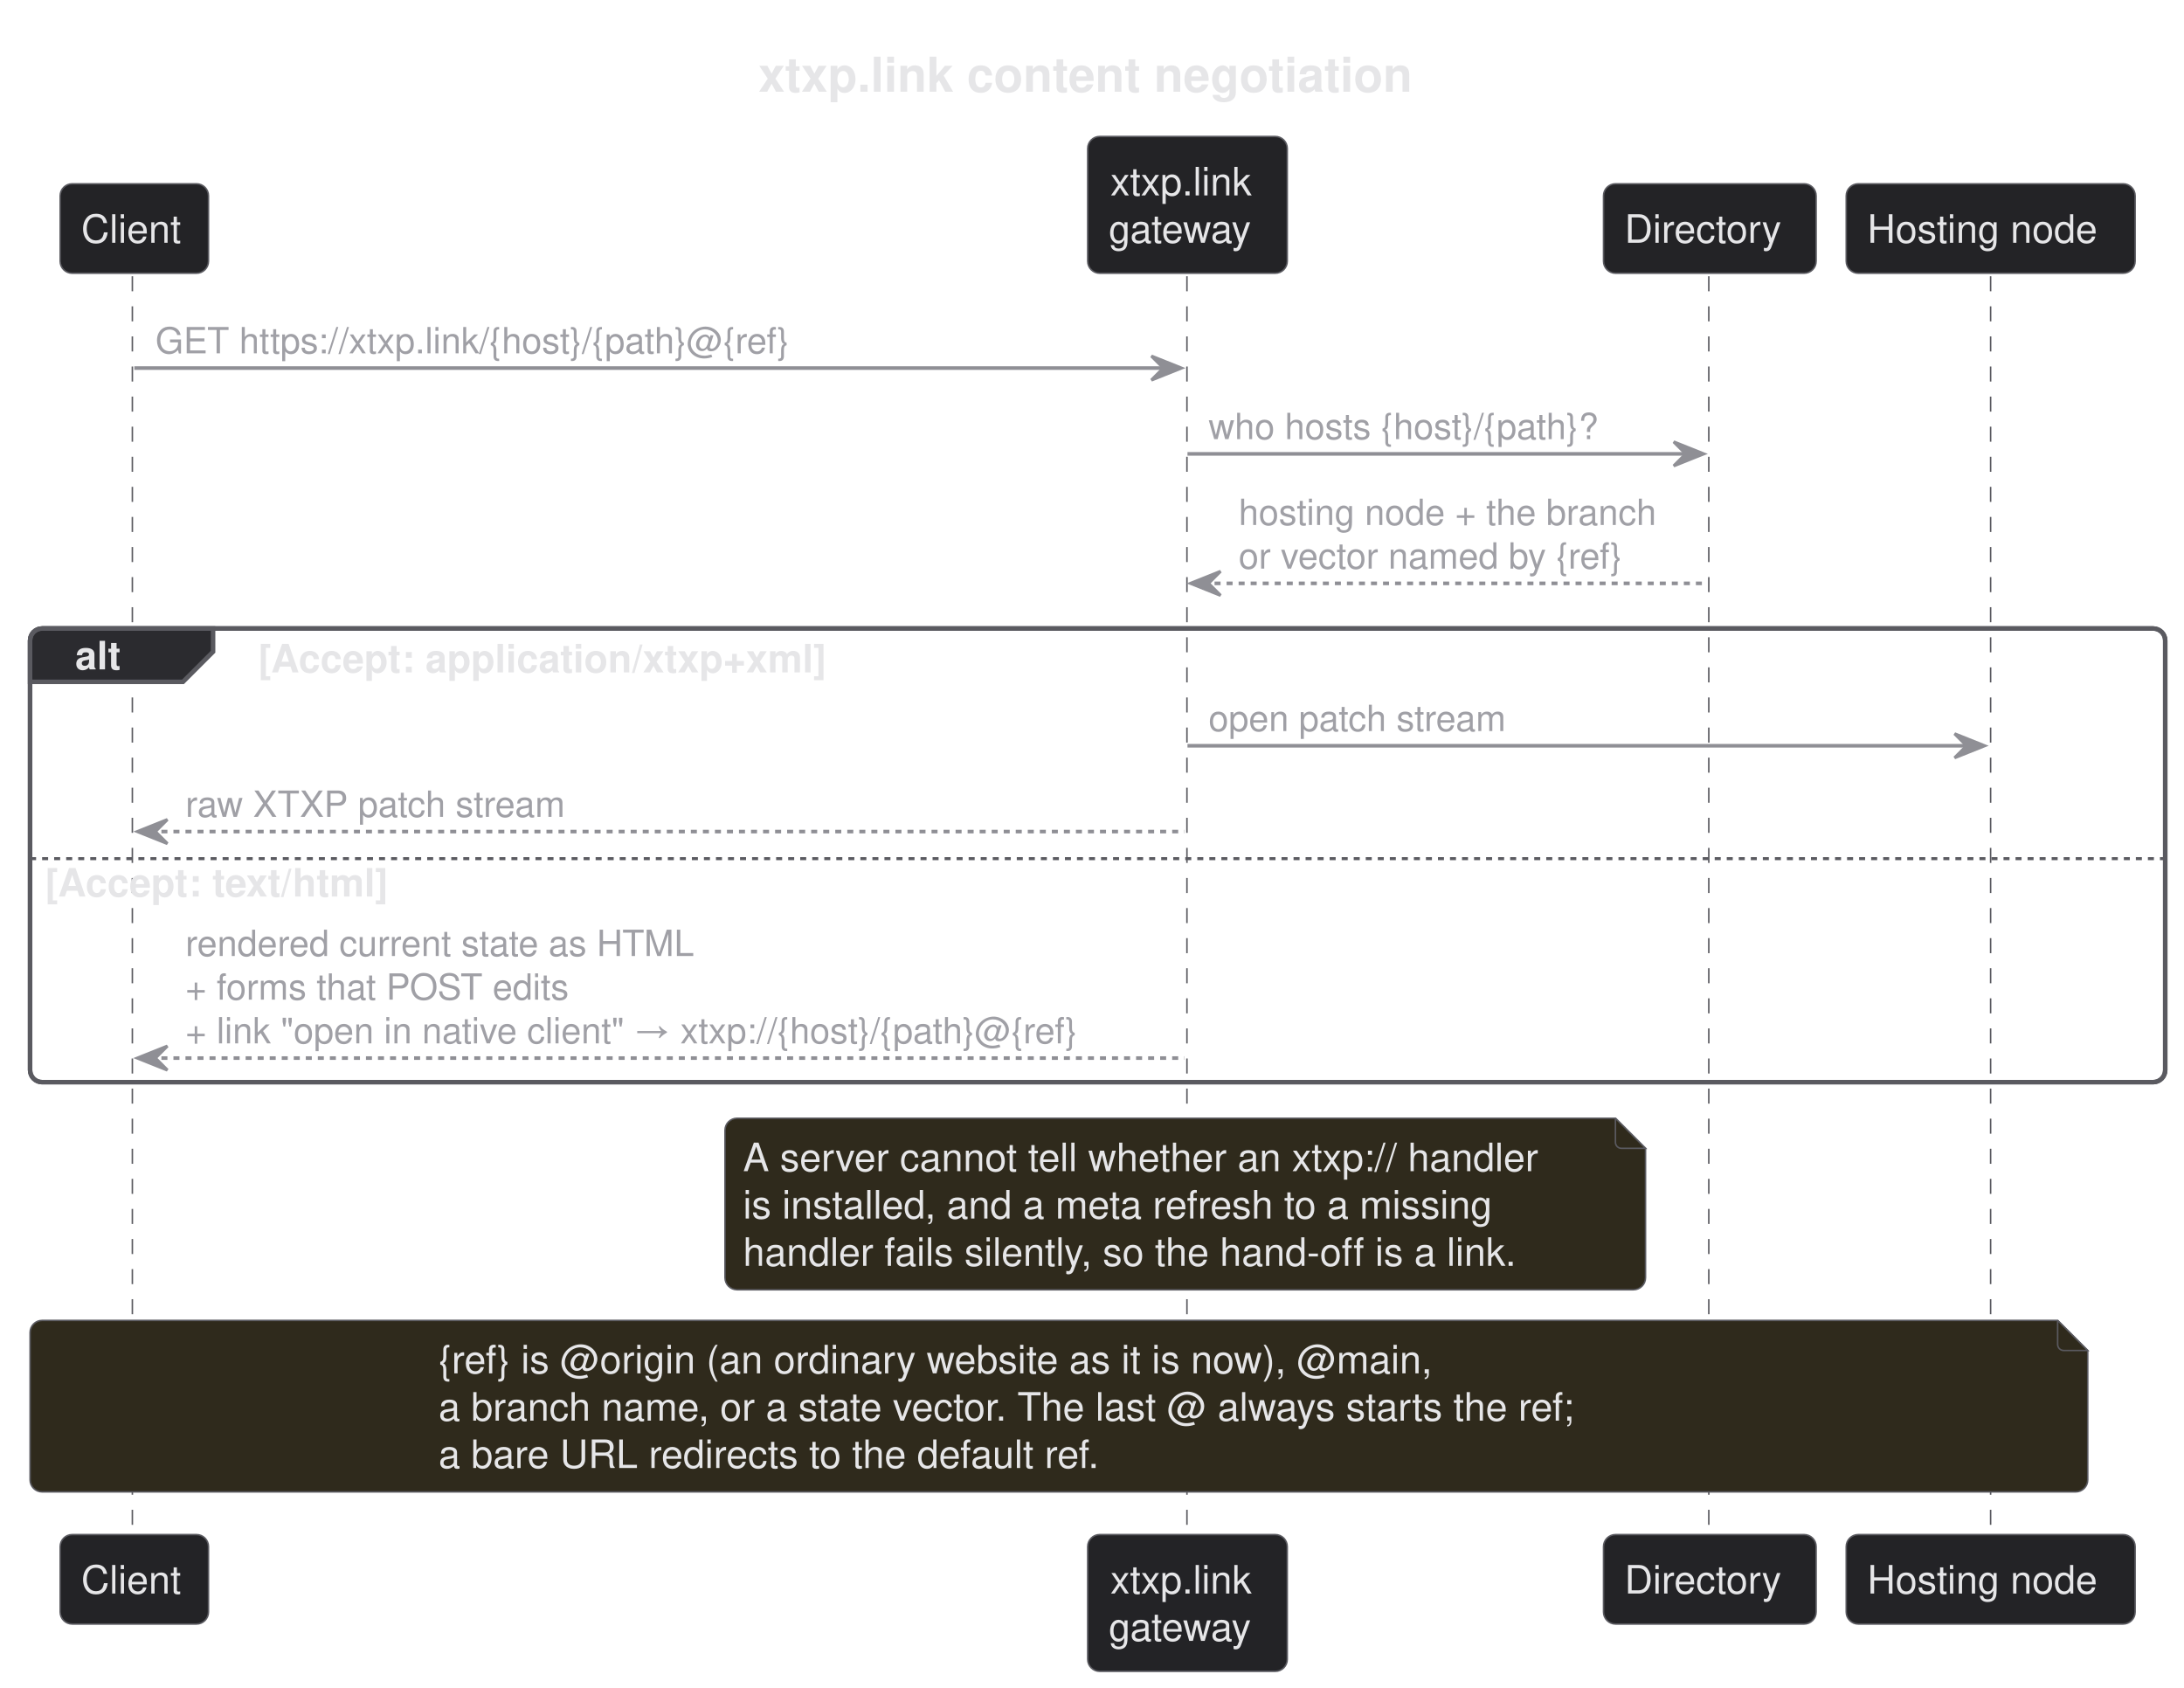
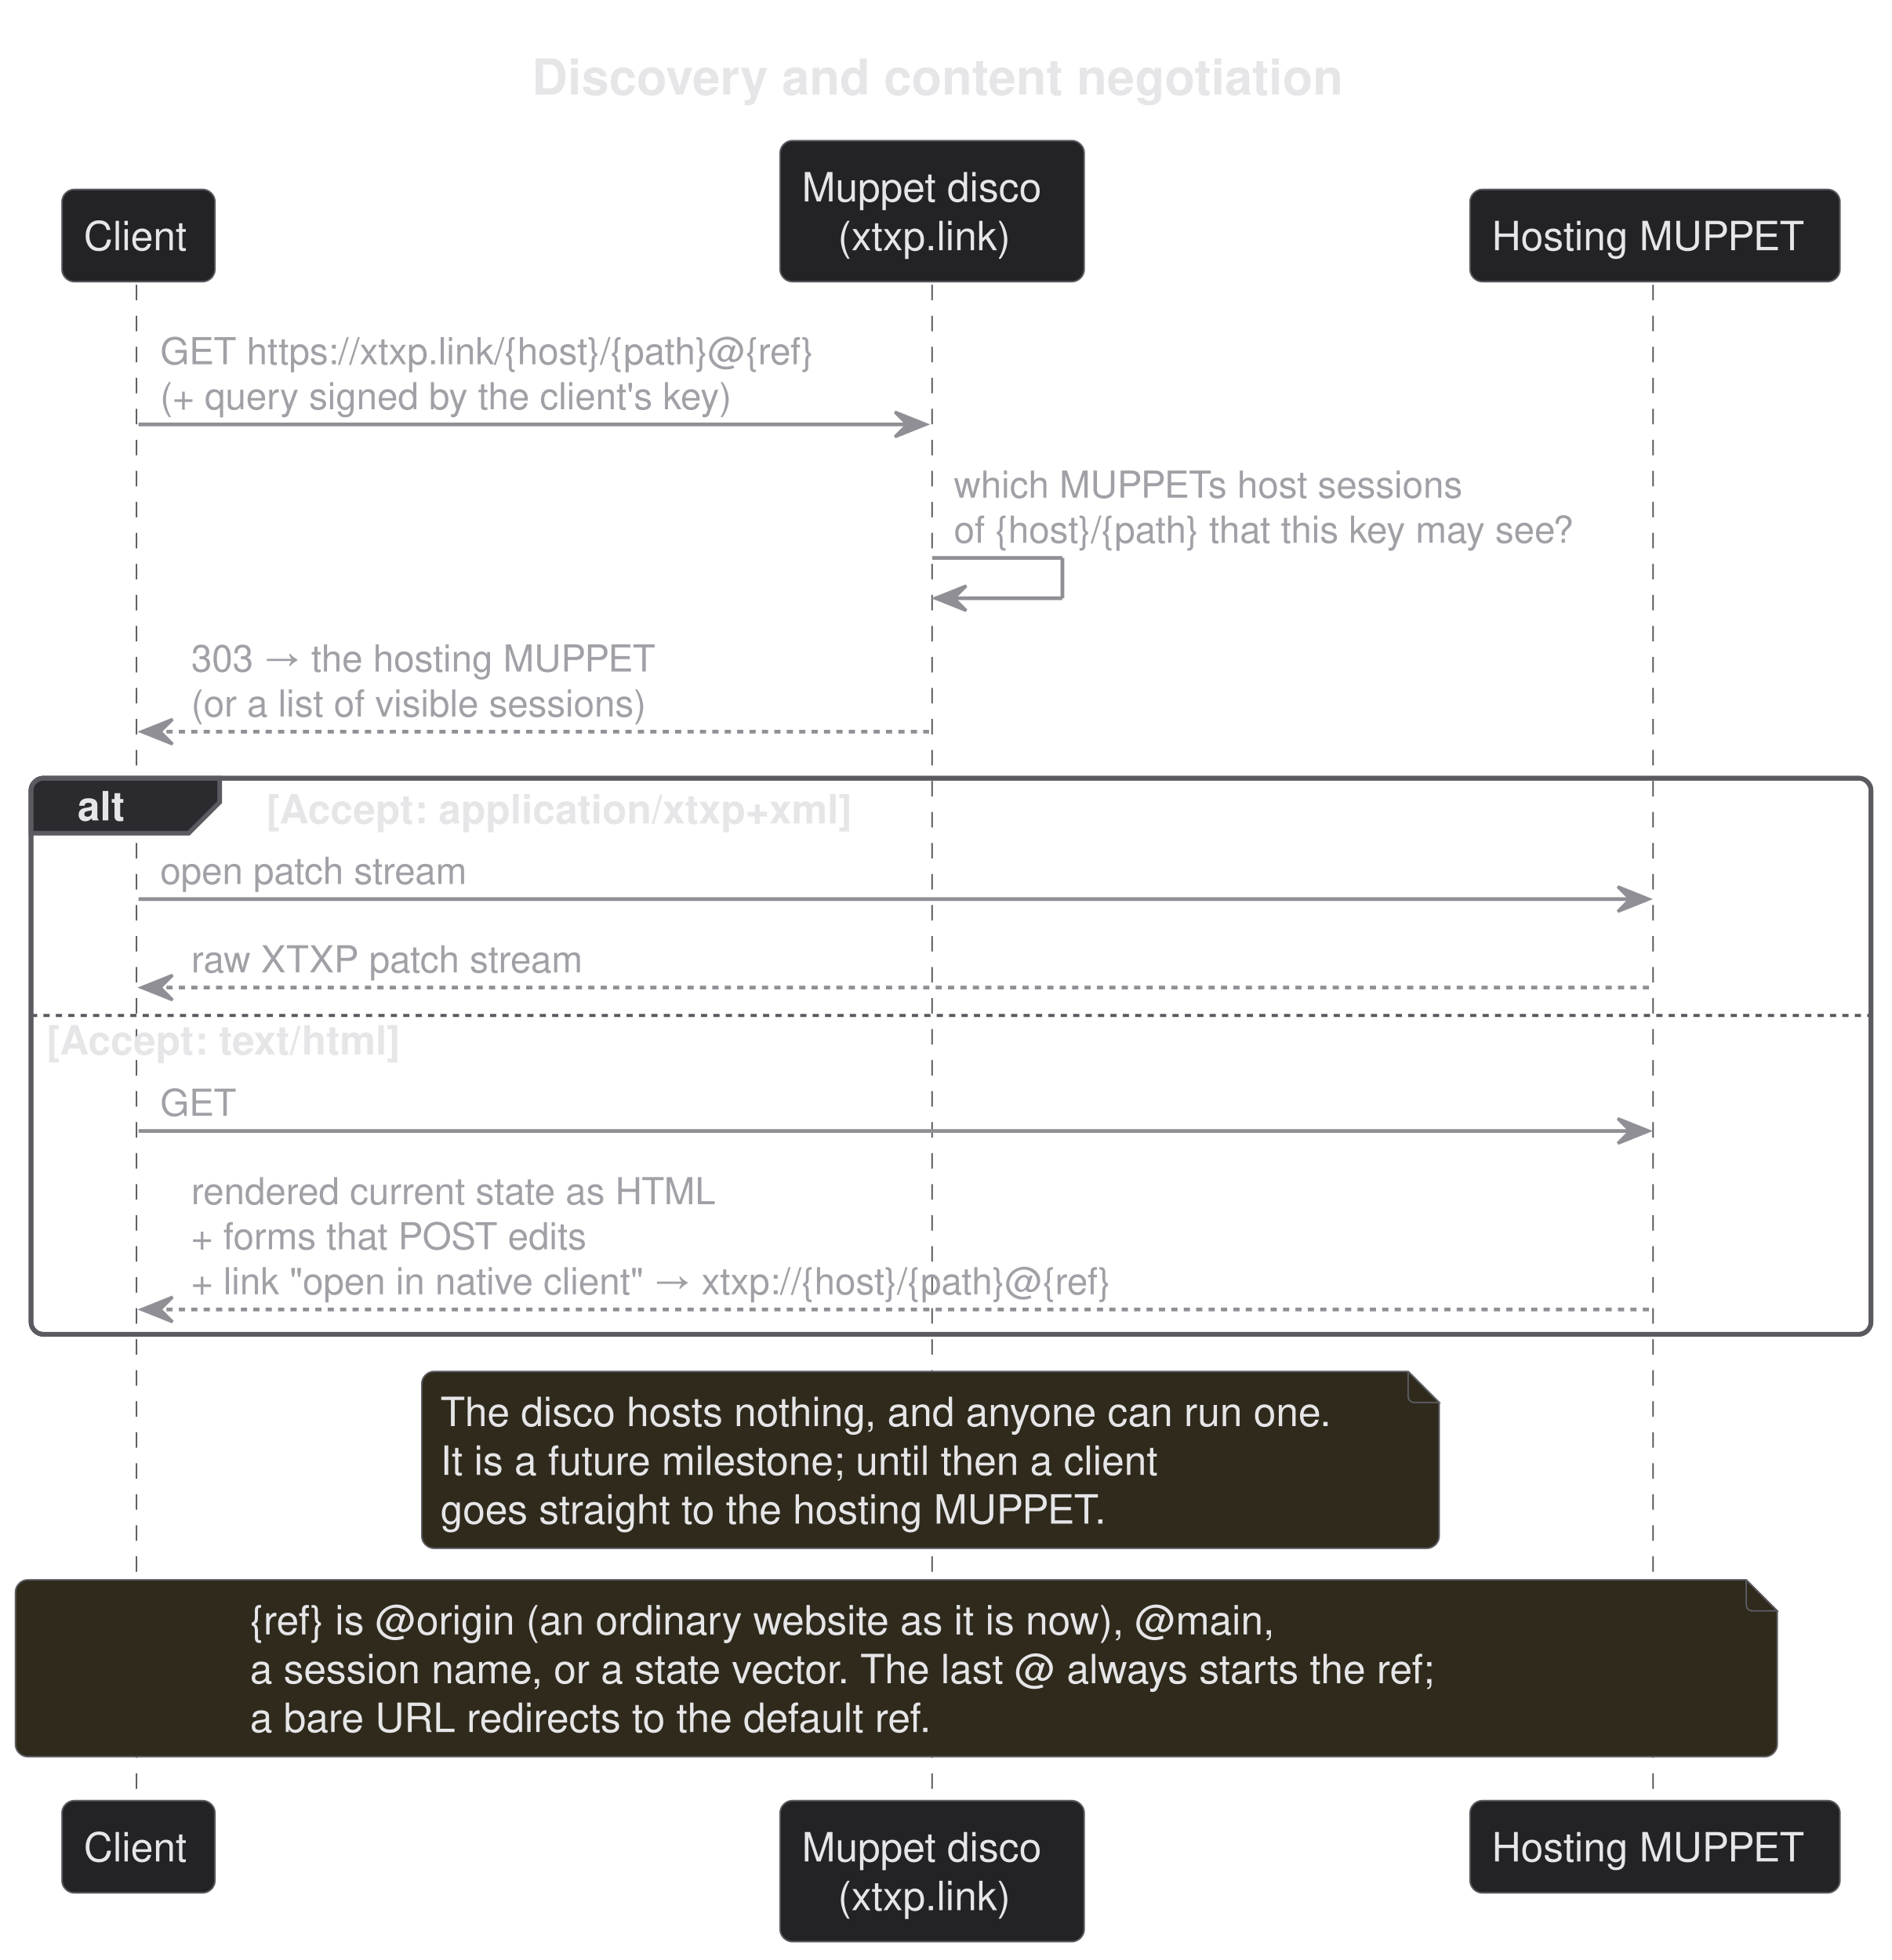
- <svg xmlns="http://www.w3.org/2000/svg" contentStyleType="text/css" data-diagram-type="SEQUENCE" height="561px" preserveAspectRatio="none" style="width:726px;height:561px;" version="1.1" viewBox="0 0 726 561" width="726px" zoomAndPan="magnify">
+ <svg xmlns="http://www.w3.org/2000/svg" contentStyleType="text/css" data-diagram-type="SEQUENCE" height="632px" preserveAspectRatio="none" style="width:610px;height:632px;" version="1.1" viewBox="0 0 610 632" width="610px" zoomAndPan="magnify">
  <defs />
  <g>
-     <text fill="#E6E6E8" font-family="Helvetica" font-size="16" font-weight="bold" lengthAdjust="spacing" textLength="224.609" x="252.074" y="30.5">xtxp.link content negotiation</text>
-     <rect fill="none" height="150.786" rx="4" ry="4" style="stroke:#5A5A60;stroke-width:1.5;" width="709.758" x="10" y="208.897" />
+     <text fill="#E6E6E8" font-family="Helvetica" font-size="16" font-weight="bold" lengthAdjust="spacing" textLength="269.32" x="171.452" y="30.5">Discovery and content negotiation</text>
+     <rect fill="none" height="179.306" rx="4" ry="4" style="stroke:#5A5A60;stroke-width:1.5;" width="593.225" x="10" y="250.935" />
    <g>
-       <rect fill="#000000" fill-opacity="0" height="419.241" width="8" x="40.653" y="91.818" />
-       <line style="stroke:#5A5A60;stroke-width:0.5;stroke-dasharray:5,5;" x1="44" x2="44" y1="91.818" y2="511.06" />
+       <rect fill="#000000" fill-opacity="0" height="489.8" width="8" x="40.653" y="91.818" />
+       <line style="stroke:#5A5A60;stroke-width:0.5;stroke-dasharray:5,5;" x1="44" x2="44" y1="91.818" y2="581.618" />
    </g>
    <g>
-       <rect fill="#000000" fill-opacity="0" height="419.241" width="8" x="390.739" y="91.818" />
-       <line style="stroke:#5A5A60;stroke-width:0.5;stroke-dasharray:5,5;" x1="394.564" x2="394.564" y1="91.818" y2="511.06" />
+       <rect fill="#000000" fill-opacity="0" height="489.8" width="8" x="296.538" y="91.818" />
+       <line style="stroke:#5A5A60;stroke-width:0.5;stroke-dasharray:5,5;" x1="300.522" x2="300.522" y1="91.818" y2="581.618" />
    </g>
    <g>
-       <rect fill="#000000" fill-opacity="0" height="419.241" width="8" x="564.375" y="91.818" />
-       <line style="stroke:#5A5A60;stroke-width:0.5;stroke-dasharray:5,5;" x1="568.036" x2="568.036" y1="91.818" y2="511.06" />
-     </g>
-     <g>
-       <rect fill="#000000" fill-opacity="0" height="419.241" width="8" x="657.736" y="91.818" />
-       <line style="stroke:#5A5A60;stroke-width:0.5;stroke-dasharray:5,5;" x1="661.715" x2="661.715" y1="91.818" y2="511.06" />
+       <rect fill="#000000" fill-opacity="0" height="489.8" width="8" x="529.596" y="91.818" />
+       <line style="stroke:#5A5A60;stroke-width:0.5;stroke-dasharray:5,5;" x1="532.968" x2="532.968" y1="91.818" y2="581.618" />
    </g>
    <g class="participant participant-head" data-participant="c">
      <rect fill="#232326" height="29.73" rx="4" ry="4" style="stroke:#5A5A60;stroke-width:0.5;" width="49.306" x="20" y="61.089" />
      <text fill="#E6E6E8" font-family="Helvetica" font-size="13" lengthAdjust="spacing" textLength="35.306" x="27" y="80.683">Client</text>
    </g>
    <g class="participant participant-tail" data-participant="c">
-       <rect fill="#232326" height="29.73" rx="4" ry="4" style="stroke:#5A5A60;stroke-width:0.5;" width="49.306" x="20" y="510.06" />
-       <text fill="#E6E6E8" font-family="Helvetica" font-size="13" lengthAdjust="spacing" textLength="35.306" x="27" y="529.653">Client</text>
+       <rect fill="#232326" height="29.73" rx="4" ry="4" style="stroke:#5A5A60;stroke-width:0.5;" width="49.306" x="20" y="580.618" />
+       <text fill="#E6E6E8" font-family="Helvetica" font-size="13" lengthAdjust="spacing" textLength="35.306" x="27" y="600.212">Client</text>
    </g>
    <g class="participant participant-head" data-participant="gw">
-       <rect fill="#232326" height="45.459" rx="4" ry="4" style="stroke:#5A5A60;stroke-width:0.5;" width="66.349" x="361.564" y="45.359" />
-       <text fill="#E6E6E8" font-family="Helvetica" font-size="13" lengthAdjust="spacing" textLength="51.264" x="369.107" y="64.953">xtxp.link</text>
-       <text fill="#E6E6E8" font-family="Helvetica" font-size="13" lengthAdjust="spacing" textLength="52.349" x="368.564" y="80.683">gateway</text>
+       <rect fill="#232326" height="45.459" rx="4" ry="4" style="stroke:#5A5A60;stroke-width:0.5;" width="98.03" x="251.523" y="45.359" />
+       <text fill="#E6E6E8" font-family="Helvetica" font-size="13" lengthAdjust="spacing" textLength="84.03" x="258.522" y="64.953">Muppet disco</text>
+       <text fill="#E6E6E8" font-family="Helvetica" font-size="13" lengthAdjust="spacing" textLength="60.747" x="270.164" y="80.683">(xtxp.link)</text>
    </g>
    <g class="participant participant-tail" data-participant="gw">
-       <rect fill="#232326" height="45.459" rx="4" ry="4" style="stroke:#5A5A60;stroke-width:0.5;" width="66.349" x="361.564" y="510.06" />
-       <text fill="#E6E6E8" font-family="Helvetica" font-size="13" lengthAdjust="spacing" textLength="51.264" x="369.107" y="529.653">xtxp.link</text>
-       <text fill="#E6E6E8" font-family="Helvetica" font-size="13" lengthAdjust="spacing" textLength="52.349" x="368.564" y="545.383">gateway</text>
-     </g>
-     <g class="participant participant-head" data-participant="dir">
-       <rect fill="#232326" height="29.73" rx="4" ry="4" style="stroke:#5A5A60;stroke-width:0.5;" width="70.678" x="533.036" y="61.089" />
-       <text fill="#E6E6E8" font-family="Helvetica" font-size="13" lengthAdjust="spacing" textLength="56.678" x="540.036" y="80.683">Directory</text>
-     </g>
-     <g class="participant participant-tail" data-participant="dir">
-       <rect fill="#232326" height="29.73" rx="4" ry="4" style="stroke:#5A5A60;stroke-width:0.5;" width="70.678" x="533.036" y="510.06" />
-       <text fill="#E6E6E8" font-family="Helvetica" font-size="13" lengthAdjust="spacing" textLength="56.678" x="540.036" y="529.653">Directory</text>
+       <rect fill="#232326" height="45.459" rx="4" ry="4" style="stroke:#5A5A60;stroke-width:0.5;" width="98.03" x="251.523" y="580.618" />
+       <text fill="#E6E6E8" font-family="Helvetica" font-size="13" lengthAdjust="spacing" textLength="84.03" x="258.522" y="600.212">Muppet disco</text>
+       <text fill="#E6E6E8" font-family="Helvetica" font-size="13" lengthAdjust="spacing" textLength="60.747" x="270.164" y="615.941">(xtxp.link)</text>
    </g>
    <g class="participant participant-head" data-participant="node">
-       <rect fill="#232326" height="29.73" rx="4" ry="4" style="stroke:#5A5A60;stroke-width:0.5;" width="96.043" x="613.715" y="61.089" />
-       <text fill="#E6E6E8" font-family="Helvetica" font-size="13" lengthAdjust="spacing" textLength="82.043" x="620.715" y="80.683">Hosting node</text>
+       <rect fill="#232326" height="29.73" rx="4" ry="4" style="stroke:#5A5A60;stroke-width:0.5;" width="119.257" x="473.968" y="61.089" />
+       <text fill="#E6E6E8" font-family="Helvetica" font-size="13" lengthAdjust="spacing" textLength="105.257" x="480.968" y="80.683">Hosting MUPPET</text>
    </g>
    <g class="participant participant-tail" data-participant="node">
-       <rect fill="#232326" height="29.73" rx="4" ry="4" style="stroke:#5A5A60;stroke-width:0.5;" width="96.043" x="613.715" y="510.06" />
-       <text fill="#E6E6E8" font-family="Helvetica" font-size="13" lengthAdjust="spacing" textLength="82.043" x="620.715" y="529.653">Hosting node</text>
+       <rect fill="#232326" height="29.73" rx="4" ry="4" style="stroke:#5A5A60;stroke-width:0.5;" width="119.257" x="473.968" y="580.618" />
+       <text fill="#E6E6E8" font-family="Helvetica" font-size="13" lengthAdjust="spacing" textLength="105.257" x="480.968" y="600.212">Hosting MUPPET</text>
    </g>
    <g class="message" data-participant-1="c" data-participant-2="gw">
-       <polygon fill="#8F8F95" points="382.739,118.338,392.739,122.338,382.739,126.338,386.739,122.338" style="stroke:#8F8F95;stroke-width:1;" />
-       <line style="stroke:#8F8F95;stroke-width:1.2;" x1="44.653" x2="388.739" y1="122.338" y2="122.338" />
+       <polygon fill="#8F8F95" points="288.538,132.857,298.538,136.857,288.538,140.857,292.538,136.857" style="stroke:#8F8F95;stroke-width:1;" />
+       <line style="stroke:#8F8F95;stroke-width:1.2;" x1="44.653" x2="294.538" y1="136.857" y2="136.857" />
      <text fill="#A0A0A6" font-family="Helvetica" font-size="12" lengthAdjust="spacing" textLength="231.885" x="51.653" y="117.443">GET https://xtxp.link/{host}/{path}@{ref}</text>
+       <text fill="#A0A0A6" font-family="Helvetica" font-size="12" lengthAdjust="spacing" textLength="200.725" x="51.653" y="131.963">(+ query signed by the client's key)</text>
    </g>
-     <g class="message" data-participant-1="gw" data-participant-2="dir">
-       <polygon fill="#8F8F95" points="556.375,146.857,566.375,150.857,556.375,154.857,560.375,150.857" style="stroke:#8F8F95;stroke-width:1;" />
-       <line style="stroke:#8F8F95;stroke-width:1.2;" x1="394.739" x2="562.375" y1="150.857" y2="150.857" />
-       <text fill="#A0A0A6" font-family="Helvetica" font-size="12" lengthAdjust="spacing" textLength="142.324" x="401.739" y="145.963">who hosts {host}/{path}?</text>
-     </g>
-     <g class="message" data-participant-1="dir" data-participant-2="gw">
-       <polygon fill="#8F8F95" points="405.739,189.897,395.739,193.897,405.739,197.897,401.739,193.897" style="stroke:#8F8F95;stroke-width:1;" />
-       <line style="stroke:#8F8F95;stroke-width:1.2;stroke-dasharray:2,2;" x1="399.739" x2="567.375" y1="193.897" y2="193.897" />
-       <text fill="#A0A0A6" font-family="Helvetica" font-size="12" lengthAdjust="spacing" textLength="149.637" x="411.739" y="174.482">hosting node + the branch</text>
-       <text fill="#A0A0A6" font-family="Helvetica" font-size="12" lengthAdjust="spacing" textLength="140.408" x="411.739" y="189.002">or vector named by {ref}</text>
-     </g>
-     <path d="M14,208.897 L70.831,208.897 L70.831,216.626 L60.831,226.626 L10,226.626 L10,212.897 A4,4 0 0 1 14,208.897" fill="#2B2B2F" style="stroke:#5A5A60;stroke-width:1.5;" />
-     <rect fill="none" height="150.786" rx="4" ry="4" style="stroke:#5A5A60;stroke-width:1.5;" width="709.758" x="10" y="208.897" />
-     <text fill="#E6E6E8" font-family="Helvetica" font-size="13" font-weight="bold" lengthAdjust="spacing" textLength="15.831" x="25" y="222.49">alt</text>
-     <text fill="#E6E6E8" font-family="Helvetica" font-size="13" font-weight="bold" lengthAdjust="spacing" textLength="198.288" x="85.831" y="223.49">[Accept: application/xtxp+xml]</text>
-     <g class="message" data-participant-1="gw" data-participant-2="node">
-       <polygon fill="#8F8F95" points="649.736,243.875,659.736,247.875,649.736,251.875,653.736,247.875" style="stroke:#8F8F95;stroke-width:1;" />
-       <line style="stroke:#8F8F95;stroke-width:1.2;" x1="394.739" x2="655.736" y1="247.875" y2="247.875" />
-       <text fill="#A0A0A6" font-family="Helvetica" font-size="12" lengthAdjust="spacing" textLength="106.365" x="401.739" y="242.981">open patch stream</text>
+     <g class="message" data-participant-1="gw" data-participant-2="gw">
+       <line style="stroke:#8F8F95;stroke-width:1.2;" x1="300.538" x2="342.538" y1="179.897" y2="179.897" />
+       <line style="stroke:#8F8F95;stroke-width:1.2;" x1="342.538" x2="342.538" y1="179.897" y2="192.897" />
+       <line style="stroke:#8F8F95;stroke-width:1.2;" x1="301.538" x2="342.538" y1="192.897" y2="192.897" />
+       <polygon fill="#8F8F95" points="311.538,188.897,301.538,192.897,311.538,196.897,307.538,192.897" style="stroke:#8F8F95;stroke-width:1;" />
+       <text fill="#A0A0A6" font-family="Helvetica" font-size="12" lengthAdjust="spacing" textLength="174.363" x="307.538" y="160.482">which MUPPETs host sessions</text>
+       <text fill="#A0A0A6" font-family="Helvetica" font-size="12" lengthAdjust="spacing" textLength="219.059" x="307.538" y="175.002">of {host}/{path} that this key may see?</text>
    </g>
    <g class="message" data-participant-1="gw" data-participant-2="c">
-       <polygon fill="#8F8F95" points="55.653,272.394,45.653,276.394,55.653,280.394,51.653,276.394" style="stroke:#8F8F95;stroke-width:1;" />
-       <line style="stroke:#8F8F95;stroke-width:1.2;stroke-dasharray:2,2;" x1="49.653" x2="393.739" y1="276.394" y2="276.394" />
-       <text fill="#A0A0A6" font-family="Helvetica" font-size="12" lengthAdjust="spacing" textLength="133.969" x="61.653" y="271.5">raw XTXP patch stream</text>
+       <polygon fill="#8F8F95" points="55.653,231.935,45.653,235.935,55.653,239.935,51.653,235.935" style="stroke:#8F8F95;stroke-width:1;" />
+       <line style="stroke:#8F8F95;stroke-width:1.2;stroke-dasharray:2,2;" x1="49.653" x2="299.538" y1="235.935" y2="235.935" />
+       <text fill="#A0A0A6" font-family="Helvetica" font-size="12" lengthAdjust="spacing" textLength="157.324" x="61.653" y="216.522">303 → the hosting MUPPET</text>
+       <text fill="#A0A0A6" font-family="Helvetica" font-size="12" lengthAdjust="spacing" textLength="157.453" x="61.653" y="231.041">(or a list of visible sessions)</text>
    </g>
-     <line style="stroke:#5A5A60;stroke-width:1;stroke-dasharray:2,2;" x1="10" x2="719.758" y1="285.394" y2="285.394" />
-     <text fill="#E6E6E8" font-family="Helvetica" font-size="13" font-weight="bold" lengthAdjust="spacing" textLength="121.018" x="15" y="297.988">[Accept: text/html]</text>
-     <g class="message" data-participant-1="gw" data-participant-2="c">
-       <polygon fill="#8F8F95" points="55.653,347.683,45.653,351.683,55.653,355.683,51.653,351.683" style="stroke:#8F8F95;stroke-width:1;" />
-       <line style="stroke:#8F8F95;stroke-width:1.2;stroke-dasharray:2,2;" x1="49.653" x2="393.739" y1="351.683" y2="351.683" />
-       <text fill="#A0A0A6" font-family="Helvetica" font-size="12" lengthAdjust="spacing" textLength="181.588" x="61.653" y="317.749">rendered current state as HTML</text>
-       <text fill="#A0A0A6" font-family="Helvetica" font-size="12" lengthAdjust="spacing" textLength="135.92" x="61.653" y="332.269">+ forms that POST edits</text>
-       <text fill="#A0A0A6" font-family="Helvetica" font-size="12" lengthAdjust="spacing" textLength="326.086" x="61.653" y="346.788">+ link "open in native client" → xtxp://{host}/{path}@{ref}</text>
+     <path d="M14,250.935 L70.831,250.935 L70.831,258.665 L60.831,268.665 L10,268.665 L10,254.935 A4,4 0 0 1 14,250.935" fill="#2B2B2F" style="stroke:#5A5A60;stroke-width:1.5;" />
+     <rect fill="none" height="179.306" rx="4" ry="4" style="stroke:#5A5A60;stroke-width:1.5;" width="593.225" x="10" y="250.935" />
+     <text fill="#E6E6E8" font-family="Helvetica" font-size="13" font-weight="bold" lengthAdjust="spacing" textLength="15.831" x="25" y="264.529">alt</text>
+     <text fill="#E6E6E8" font-family="Helvetica" font-size="13" font-weight="bold" lengthAdjust="spacing" textLength="198.288" x="85.831" y="265.529">[Accept: application/xtxp+xml]</text>
+     <g class="message" data-participant-1="c" data-participant-2="node">
+       <polygon fill="#8F8F95" points="521.596,285.914,531.596,289.914,521.596,293.914,525.596,289.914" style="stroke:#8F8F95;stroke-width:1;" />
+       <line style="stroke:#8F8F95;stroke-width:1.2;" x1="44.653" x2="527.596" y1="289.914" y2="289.914" />
+       <text fill="#A0A0A6" font-family="Helvetica" font-size="12" lengthAdjust="spacing" textLength="106.365" x="51.653" y="285.019">open patch stream</text>
    </g>
-     <path d="M241,375.683 L241,424.683 A4,4 0 0 0 245,428.683 L543,428.683 A4,4 0 0 0 547,424.683 L547,381.683 L537,371.683 L245,371.683 A4,4 0 0 0 241,375.683" fill="#2F2A1C" style="stroke:#5A5A60;stroke-width:0.5;" />
-     <path d="M537,371.683 L537,379.683 A2,2 0 0 0 539,381.683 L547,381.683 L537,371.683" fill="#2F2A1C" style="stroke:#5A5A60;stroke-width:0.5;" />
-     <text fill="#E6E6E8" font-family="Helvetica" font-size="13" lengthAdjust="spacing" textLength="285.01" x="247" y="389.276">A server cannot tell whether an xtxp:// handler</text>
-     <text fill="#E6E6E8" font-family="Helvetica" font-size="13" lengthAdjust="spacing" textLength="265.56" x="247" y="405.006">is installed, and a meta refresh to a missing</text>
-     <text fill="#E6E6E8" font-family="Helvetica" font-size="13" lengthAdjust="spacing" textLength="278.008" x="247" y="420.735">handler fails silently, so the hand-off is a link.</text>
-     <path d="M10,442.871 L10,491.871 A4,4 0 0 0 14,495.871 L690,495.871 A4,4 0 0 0 694,491.871 L694,448.871 L684,438.871 L14,438.871 A4,4 0 0 0 10,442.871" fill="#2F2A1C" style="stroke:#5A5A60;stroke-width:0.5;" />
-     <path d="M684,438.871 L684,446.871 A2,2 0 0 0 686,448.871 L694,448.871 L684,438.871" fill="#2F2A1C" style="stroke:#5A5A60;stroke-width:0.5;" />
-     <text fill="#E6E6E8" font-family="Helvetica" font-size="13" lengthAdjust="spacing" textLength="352.847" x="145.786" y="456.465">{ref} is @origin (an ordinary website as it is now), @main,</text>
-     <text fill="#E6E6E8" font-family="Helvetica" font-size="13" lengthAdjust="spacing" textLength="404.187" x="145.786" y="472.194">a branch name, or a state vector. The last @ always starts the ref;</text>
-     <text fill="#E6E6E8" font-family="Helvetica" font-size="13" lengthAdjust="spacing" textLength="235.949" x="145.786" y="487.924">a bare URL redirects to the default ref.</text>
+     <g class="message" data-participant-1="node" data-participant-2="c">
+       <polygon fill="#8F8F95" points="55.653,314.434,45.653,318.434,55.653,322.434,51.653,318.434" style="stroke:#8F8F95;stroke-width:1;" />
+       <line style="stroke:#8F8F95;stroke-width:1.2;stroke-dasharray:2,2;" x1="49.653" x2="532.596" y1="318.434" y2="318.434" />
+       <text fill="#A0A0A6" font-family="Helvetica" font-size="12" lengthAdjust="spacing" textLength="133.969" x="61.653" y="313.539">raw XTXP patch stream</text>
+     </g>
+     <line style="stroke:#5A5A60;stroke-width:1;stroke-dasharray:2,2;" x1="10" x2="603.225" y1="327.434" y2="327.434" />
+     <text fill="#E6E6E8" font-family="Helvetica" font-size="13" font-weight="bold" lengthAdjust="spacing" textLength="121.018" x="15" y="340.027">[Accept: text/html]</text>
+     <g class="message" data-participant-1="c" data-participant-2="node">
+       <polygon fill="#8F8F95" points="521.596,360.683,531.596,364.683,521.596,368.683,525.596,364.683" style="stroke:#8F8F95;stroke-width:1;" />
+       <line style="stroke:#8F8F95;stroke-width:1.2;" x1="44.653" x2="527.596" y1="364.683" y2="364.683" />
+       <text fill="#A0A0A6" font-family="Helvetica" font-size="12" lengthAdjust="spacing" textLength="23.912" x="51.653" y="359.788">GET</text>
+     </g>
+     <g class="message" data-participant-1="node" data-participant-2="c">
+       <polygon fill="#8F8F95" points="55.653,418.241,45.653,422.241,55.653,426.241,51.653,422.241" style="stroke:#8F8F95;stroke-width:1;" />
+       <line style="stroke:#8F8F95;stroke-width:1.2;stroke-dasharray:2,2;" x1="49.653" x2="532.596" y1="422.241" y2="422.241" />
+       <text fill="#A0A0A6" font-family="Helvetica" font-size="12" lengthAdjust="spacing" textLength="181.588" x="61.653" y="388.308">rendered current state as HTML</text>
+       <text fill="#A0A0A6" font-family="Helvetica" font-size="12" lengthAdjust="spacing" textLength="135.92" x="61.653" y="402.827">+ forms that POST edits</text>
+       <text fill="#A0A0A6" font-family="Helvetica" font-size="12" lengthAdjust="spacing" textLength="326.086" x="61.653" y="417.347">+ link "open in native client" → xtxp://{host}/{path}@{ref}</text>
+     </g>
+     <path d="M136,446.241 L136,495.241 A4,4 0 0 0 140,499.241 L460,499.241 A4,4 0 0 0 464,495.241 L464,452.241 L454,442.241 L140,442.241 A4,4 0 0 0 136,446.241" fill="#2F2A1C" style="stroke:#5A5A60;stroke-width:0.5;" />
+     <path d="M454,442.241 L454,450.241 A2,2 0 0 0 456,452.241 L464,452.241 L454,442.241" fill="#2F2A1C" style="stroke:#5A5A60;stroke-width:0.5;" />
+     <text fill="#E6E6E8" font-family="Helvetica" font-size="13" lengthAdjust="spacing" textLength="307.271" x="142" y="459.835">The disco hosts nothing, and anyone can run one.</text>
+     <text fill="#E6E6E8" font-family="Helvetica" font-size="13" lengthAdjust="spacing" textLength="248.225" x="142" y="475.565">It is a future milestone; until then a client</text>
+     <text fill="#E6E6E8" font-family="Helvetica" font-size="13" lengthAdjust="spacing" textLength="229.798" x="142" y="491.294">goes straight to the hosting MUPPET.</text>
+     <path d="M5,513.43 L5,562.43 A4,4 0 0 0 9,566.43 L569,566.43 A4,4 0 0 0 573,562.43 L573,519.43 L563,509.43 L9,509.43 A4,4 0 0 0 5,513.43" fill="#2F2A1C" style="stroke:#5A5A60;stroke-width:0.5;" />
+     <path d="M563,509.43 L563,517.43 A2,2 0 0 0 565,519.43 L573,519.43 L563,509.43" fill="#2F2A1C" style="stroke:#5A5A60;stroke-width:0.5;" />
+     <text fill="#E6E6E8" font-family="Helvetica" font-size="13" lengthAdjust="spacing" textLength="352.847" x="80.599" y="527.023">{ref} is @origin (an ordinary website as it is now), @main,</text>
+     <text fill="#E6E6E8" font-family="Helvetica" font-size="13" lengthAdjust="spacing" textLength="408.027" x="80.599" y="542.753">a session name, or a state vector. The last @ always starts the ref;</text>
+     <text fill="#E6E6E8" font-family="Helvetica" font-size="13" lengthAdjust="spacing" textLength="235.949" x="80.599" y="558.482">a bare URL redirects to the default ref.</text>
  </g>
</svg>
